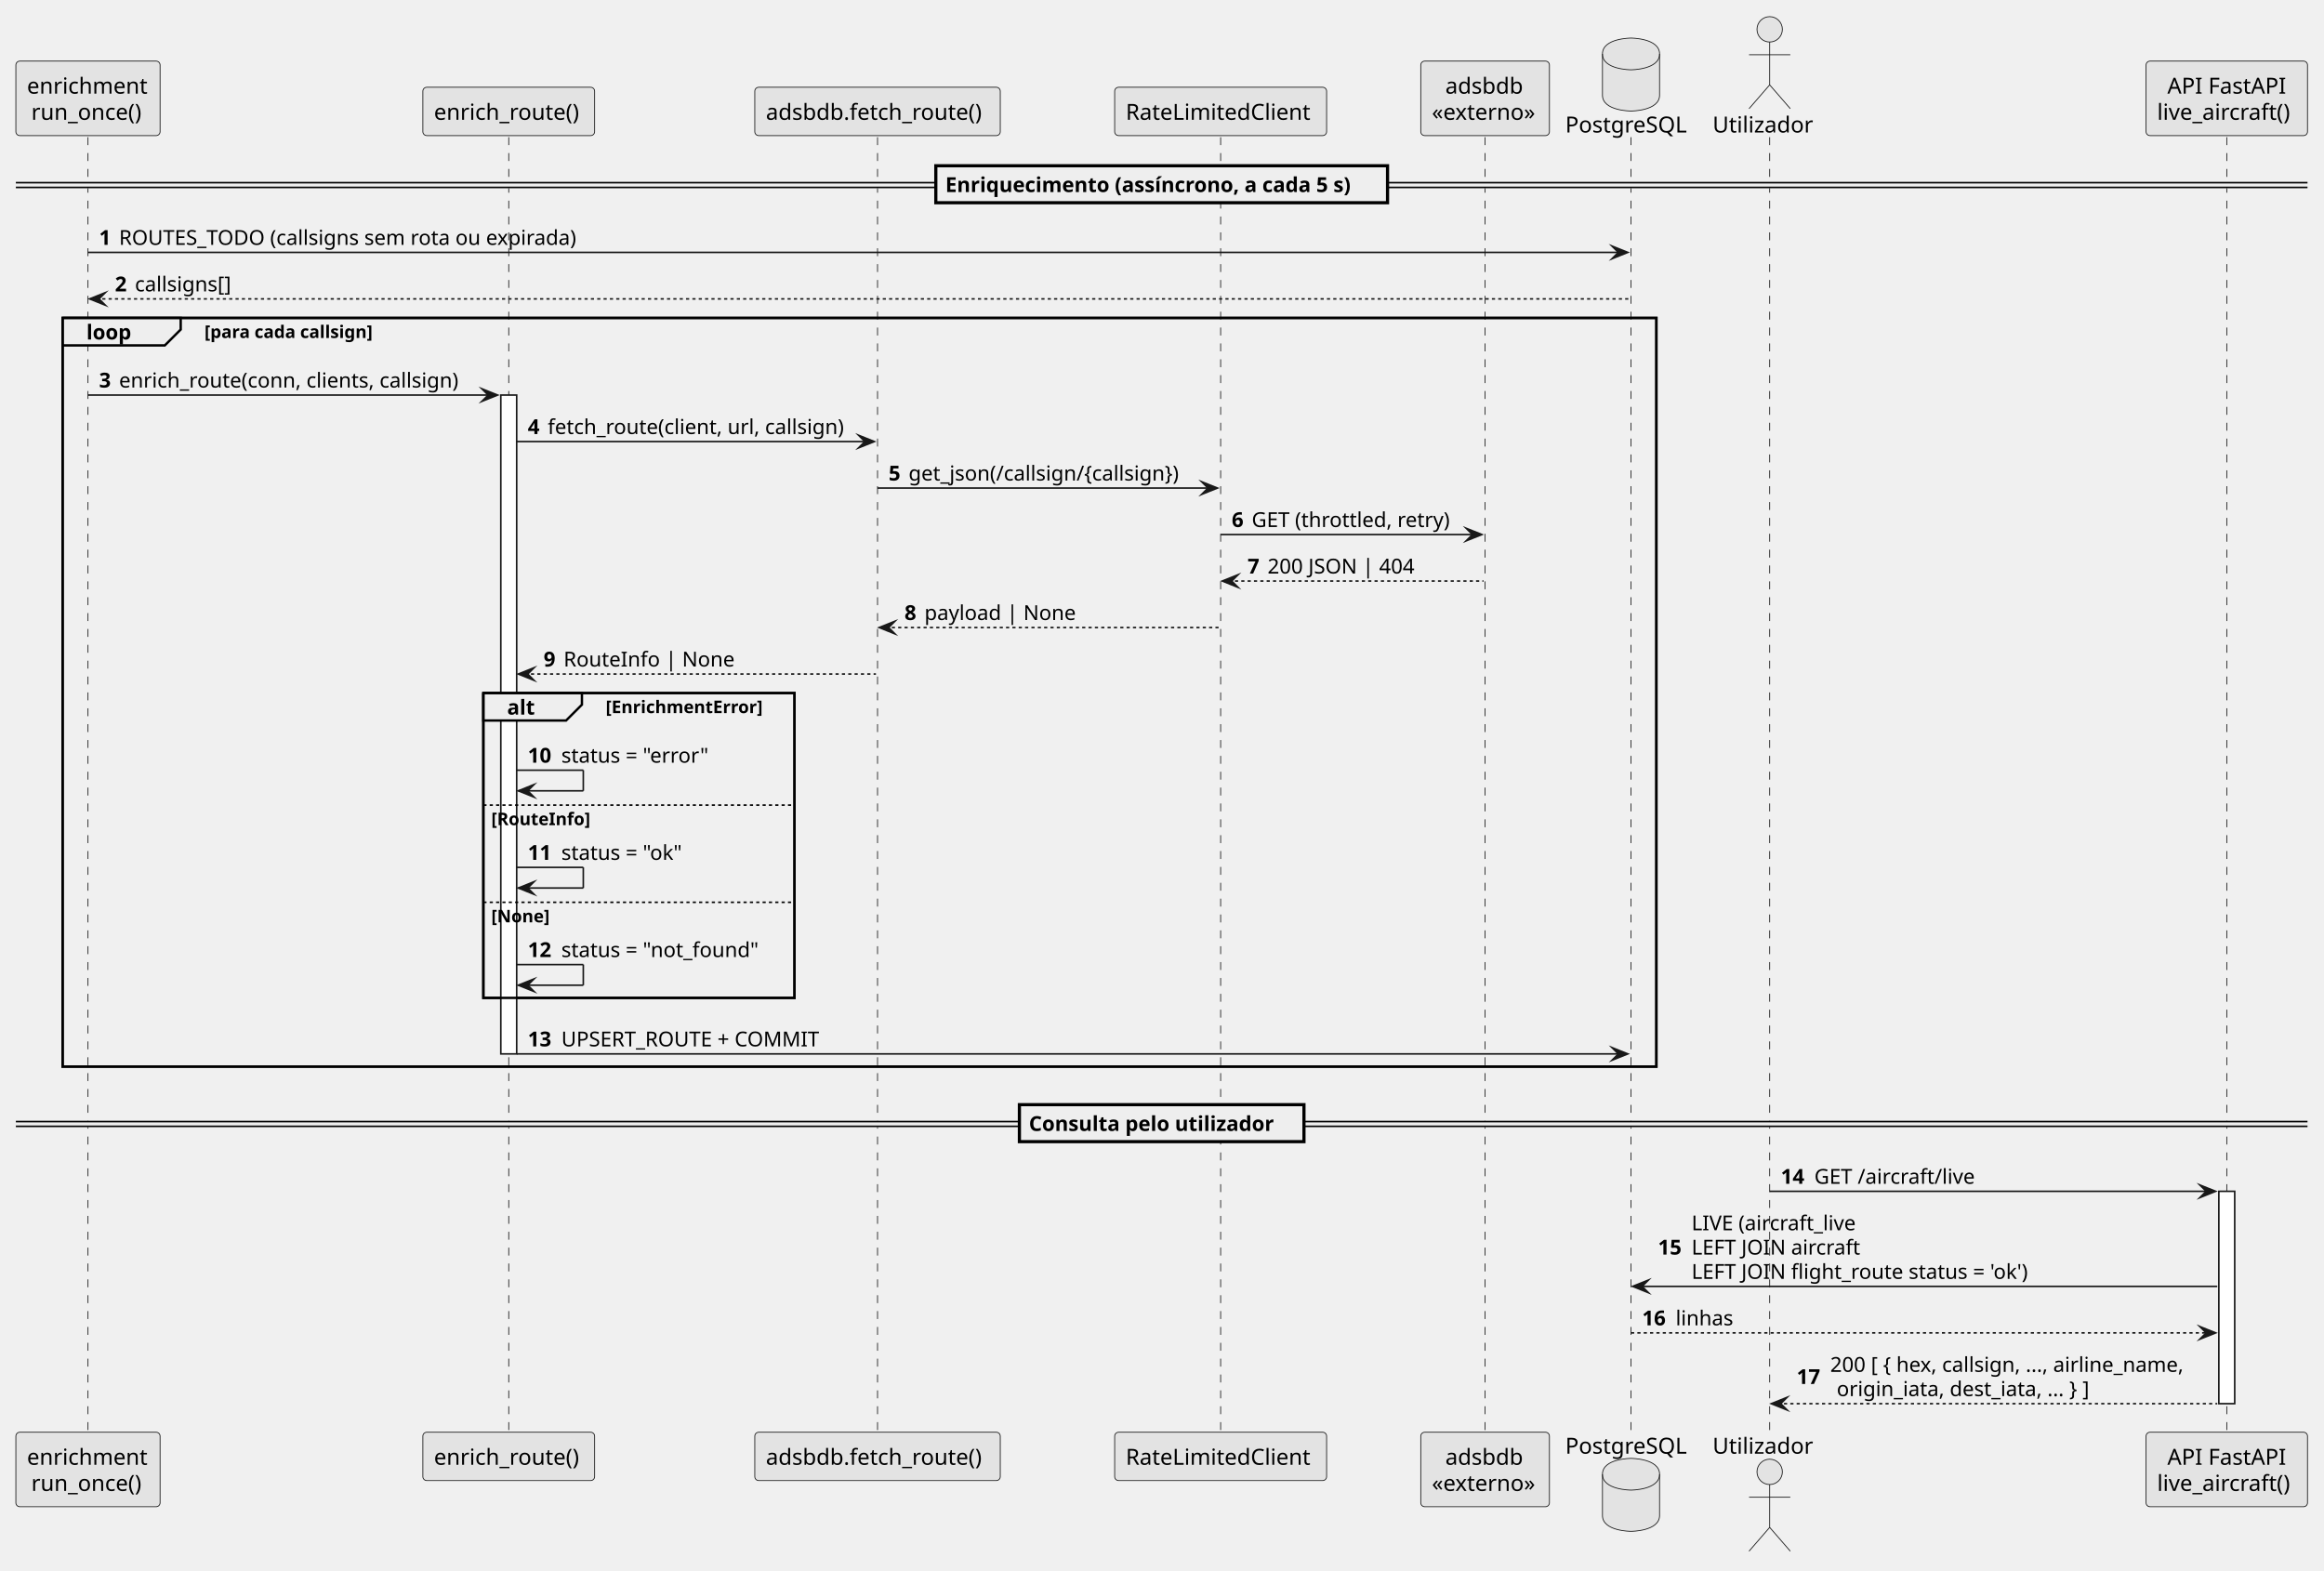
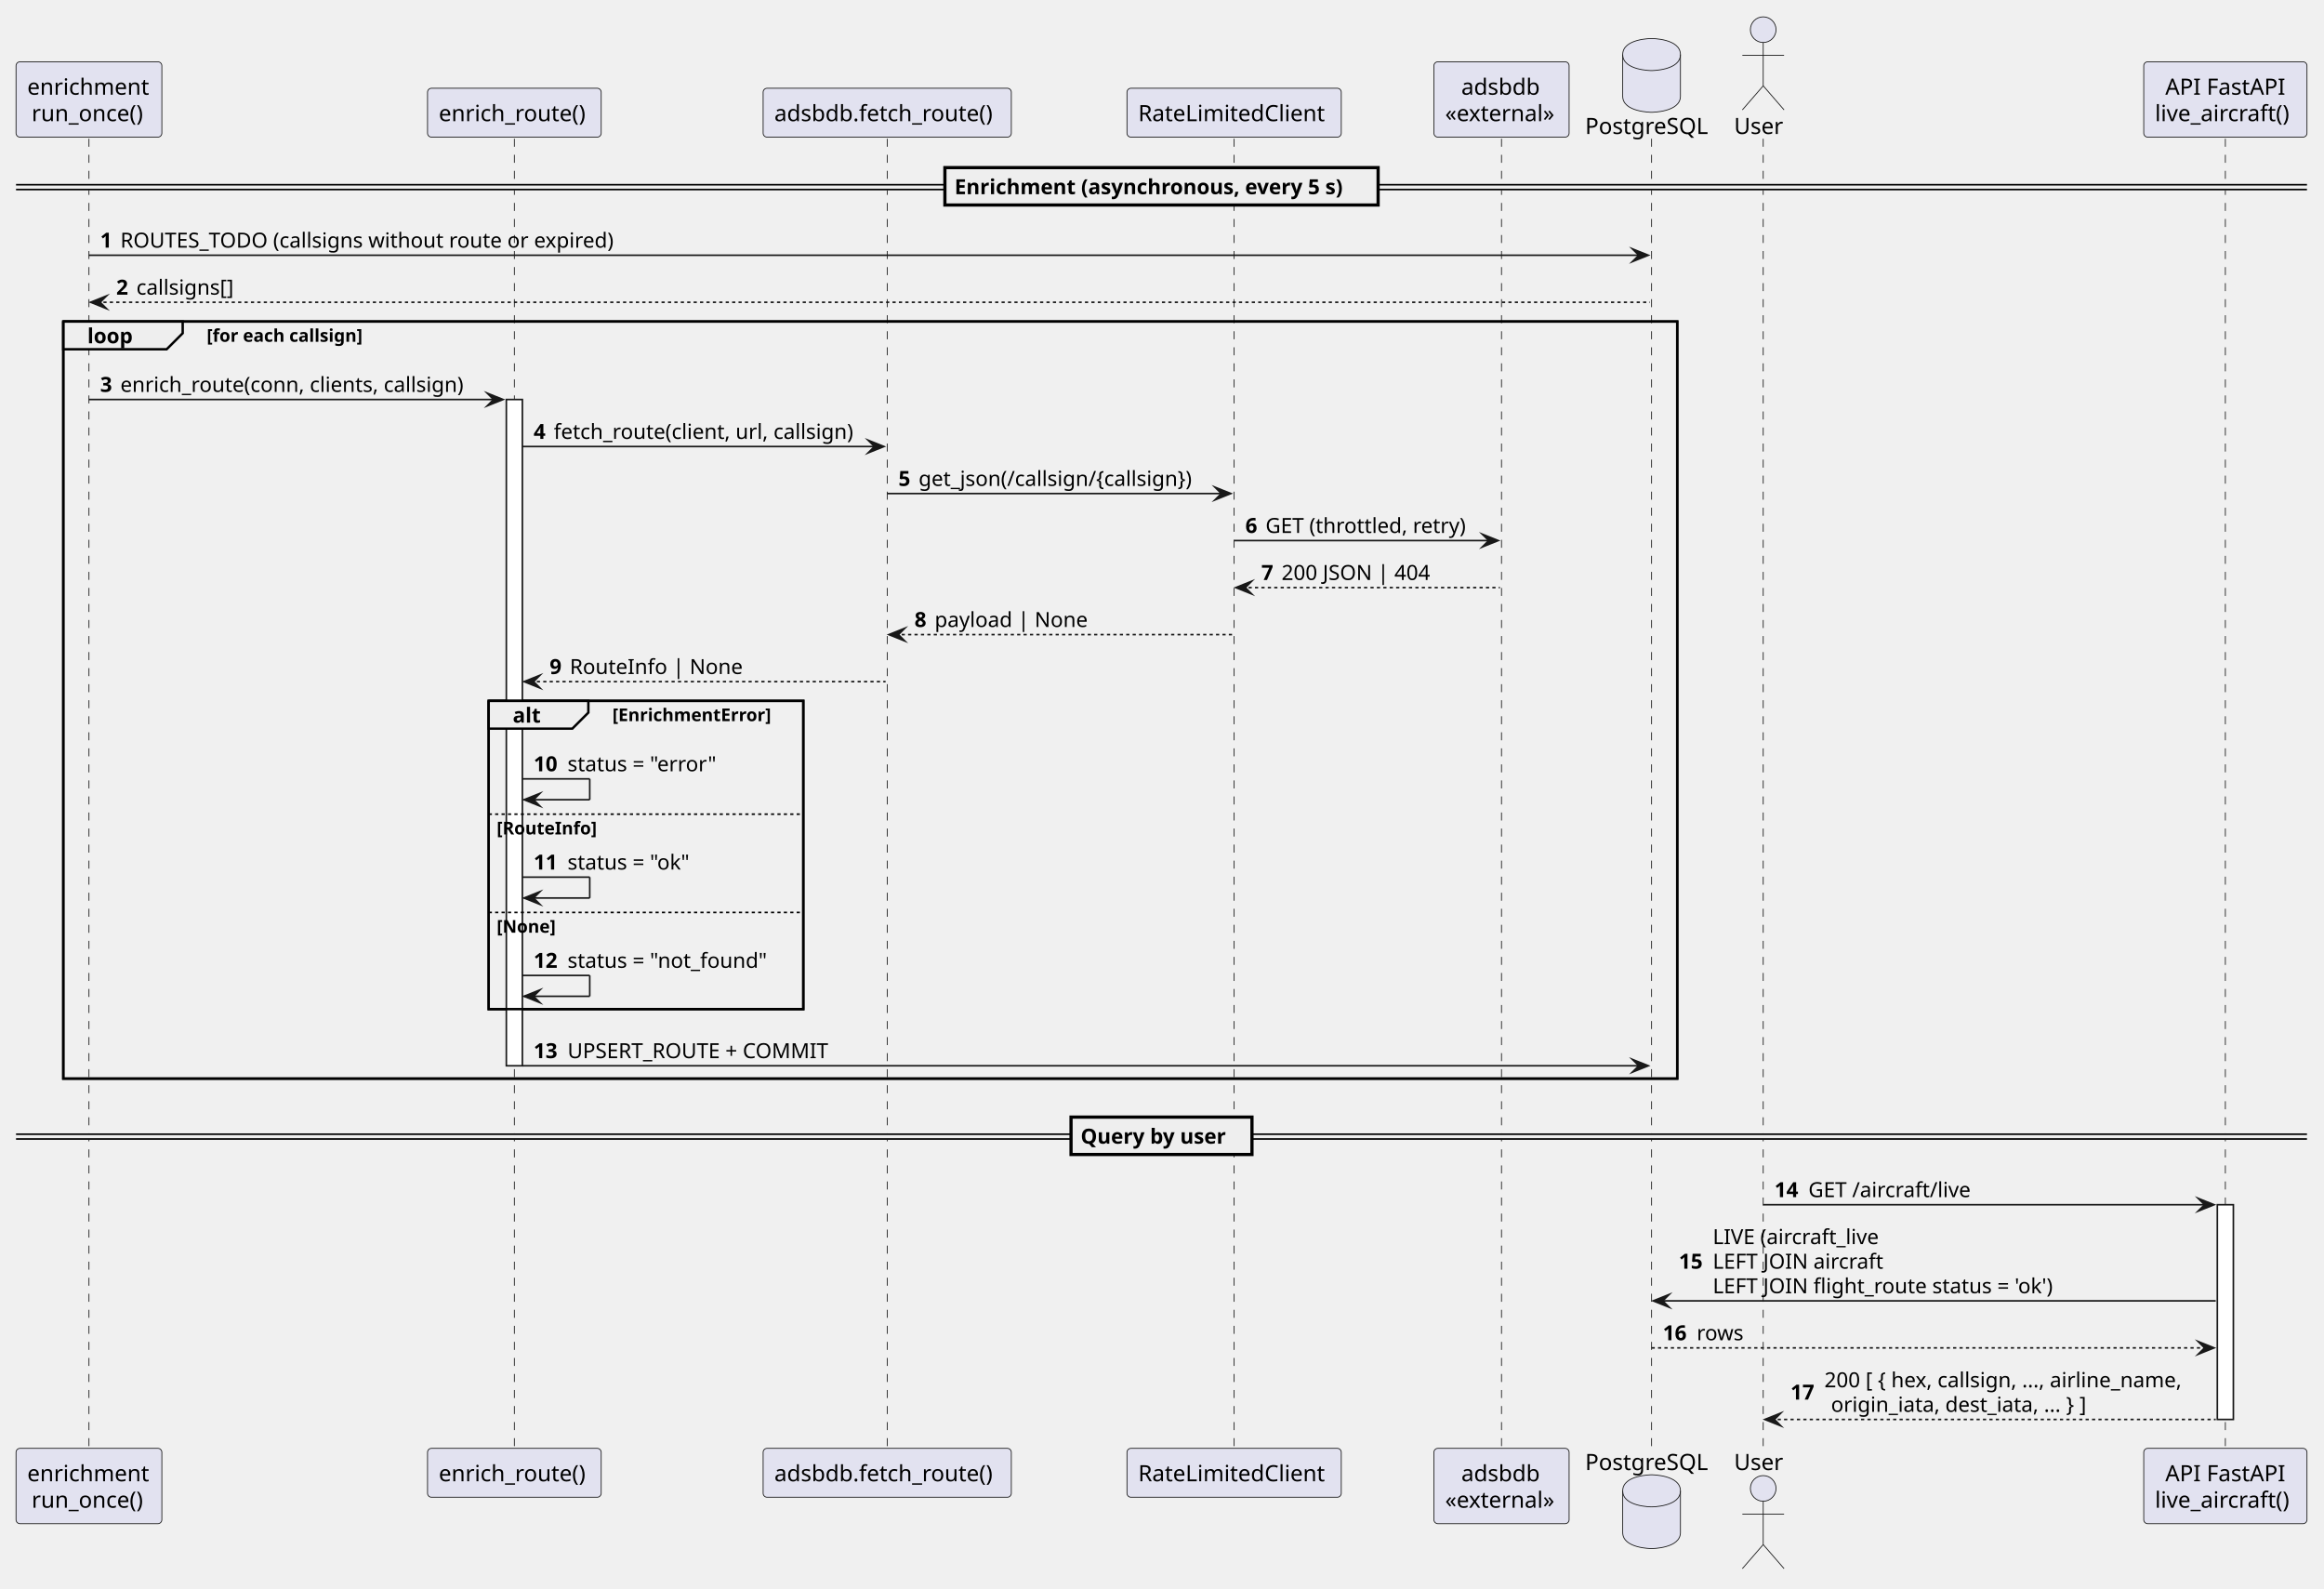
- <svg xmlns="http://www.w3.org/2000/svg" version="1.1" data-diagram-type="SEQUENCE" style="width:1465px;height:990px;background:#FFFFFF;" width="1465px" height="990px" viewBox="0 0 1465 990" zoomAndPan="magnify" preserveAspectRatio="none" contentStyleType="text/css">
+ <svg xmlns="http://www.w3.org/2000/svg" version="1.1" data-diagram-type="SEQUENCE" style="width:1449px;height:990px;background:#FFFFFF;" width="1449px" height="990px" viewBox="0 0 1449 990" zoomAndPan="magnify" preserveAspectRatio="none" contentStyleType="text/css">
  <defs />
  <g font-family="sans-serif" lengthAdjust="spacing">
-     <rect x="39.459" y="200.42" width="1004.697" height="471.947" fill="none" style="stroke:#000;stroke-width:1.5;" />
+     <rect x="39.459" y="200.42" width="1006.287" height="471.947" fill="none" style="stroke:#000;stroke-width:1.5;" />
    <rect x="304.701" y="436.904" width="196.148" height="192.152" fill="none" style="stroke:#000;stroke-width:1.5;" />
-     <g class="participant-lifeline" data-qualified-name="W" data-entity-uid="part1" id="part1-lifeline" data-source-line="3">
+     <g class="participant-lifeline" data-qualified-name="W" data-entity-uid="part1" id="part1-lifeline" data-source-line="2">
      <g>
        <rect x="51.959" y="86.488" width="8" height="816.363" fill="#000" fill-opacity="0" />
        <line x1="55.459" y1="86.488" x2="55.459" y2="902.852" style="stroke:#181818;stroke-width:0.5;stroke-dasharray:5,5;" />
      </g>
    </g>
-     <g class="participant-lifeline" data-qualified-name="ER" data-entity-uid="part2" id="part2-lifeline" data-source-line="4">
+     <g class="participant-lifeline" data-qualified-name="ER" data-entity-uid="part2" id="part2-lifeline" data-source-line="3">
      <g>
        <rect x="317.201" y="86.488" width="8" height="816.363" fill="#000" fill-opacity="0" />
        <line x1="320.701" y1="86.488" x2="320.701" y2="902.852" style="stroke:#181818;stroke-width:0.5;stroke-dasharray:5,5;" />
      </g>
    </g>
    <g>
      <rect x="315.701" y="249.041" width="10" height="415.326" fill="#FFF" style="stroke:#181818;stroke-width:1;" />
    </g>
-     <g class="participant-lifeline" data-qualified-name="A" data-entity-uid="part3" id="part3-lifeline" data-source-line="5">
+     <g class="participant-lifeline" data-qualified-name="A" data-entity-uid="part3" id="part3-lifeline" data-source-line="4">
      <g>
        <rect x="549.678" y="86.488" width="8" height="816.363" fill="#000" fill-opacity="0" />
        <line x1="553.178" y1="86.488" x2="553.178" y2="902.852" style="stroke:#181818;stroke-width:0.5;stroke-dasharray:5,5;" />
      </g>
    </g>
-     <g class="participant-lifeline" data-qualified-name="RL" data-entity-uid="part4" id="part4-lifeline" data-source-line="6">
+     <g class="participant-lifeline" data-qualified-name="RL" data-entity-uid="part4" id="part4-lifeline" data-source-line="5">
      <g>
        <rect x="765.968" y="86.488" width="8" height="816.363" fill="#000" fill-opacity="0" />
        <line x1="769.468" y1="86.488" x2="769.468" y2="902.852" style="stroke:#181818;stroke-width:0.5;stroke-dasharray:5,5;" />
      </g>
    </g>
-     <g class="participant-lifeline" data-qualified-name="Ext" data-entity-uid="part5" id="part5-lifeline" data-source-line="7">
+     <g class="participant-lifeline" data-qualified-name="Ext" data-entity-uid="part5" id="part5-lifeline" data-source-line="6">
      <g>
        <rect x="932.677" y="86.488" width="8" height="816.363" fill="#000" fill-opacity="0" />
        <line x1="936.177" y1="86.488" x2="936.177" y2="902.852" style="stroke:#181818;stroke-width:0.5;stroke-dasharray:5,5;" />
      </g>
    </g>
-     <g class="participant-lifeline" data-qualified-name="DB" data-entity-uid="part6" id="part6-lifeline" data-source-line="8">
-       <g>
-         <rect x="1024.656" y="86.488" width="8" height="816.363" fill="#000" fill-opacity="0" />
-         <line x1="1028.156" y1="86.488" x2="1028.156" y2="902.852" style="stroke:#181818;stroke-width:0.5;stroke-dasharray:5,5;" />
-       </g>
-     </g>
-     <g class="participant-lifeline" data-qualified-name="U" data-entity-uid="part7" id="part7-lifeline" data-source-line="9">
-       <g>
-         <rect x="1112.068" y="86.488" width="8" height="816.363" fill="#000" fill-opacity="0" />
-         <line x1="1115.568" y1="86.488" x2="1115.568" y2="902.852" style="stroke:#181818;stroke-width:0.5;stroke-dasharray:5,5;" />
-       </g>
-     </g>
-     <g class="participant-lifeline" data-qualified-name="API" data-entity-uid="part8" id="part8-lifeline" data-source-line="10">
-       <g>
-         <rect x="1400.212" y="86.488" width="8" height="816.363" fill="#000" fill-opacity="0" />
-         <line x1="1403.712" y1="86.488" x2="1403.712" y2="902.852" style="stroke:#181818;stroke-width:0.5;stroke-dasharray:5,5;" />
+     <g class="participant-lifeline" data-qualified-name="DB" data-entity-uid="part6" id="part6-lifeline" data-source-line="7">
+       <g>
+         <rect x="1026.246" y="86.488" width="8" height="816.363" fill="#000" fill-opacity="0" />
+         <line x1="1029.746" y1="86.488" x2="1029.746" y2="902.852" style="stroke:#181818;stroke-width:0.5;stroke-dasharray:5,5;" />
+       </g>
+     </g>
+     <g class="participant-lifeline" data-qualified-name="U" data-entity-uid="part7" id="part7-lifeline" data-source-line="8">
+       <g>
+         <rect x="1095.853" y="86.488" width="8" height="816.363" fill="#000" fill-opacity="0" />
+         <line x1="1099.353" y1="86.488" x2="1099.353" y2="902.852" style="stroke:#181818;stroke-width:0.5;stroke-dasharray:5,5;" />
+       </g>
+     </g>
+     <g class="participant-lifeline" data-qualified-name="API" data-entity-uid="part8" id="part8-lifeline" data-source-line="9">
+       <g>
+         <rect x="1383.997" y="86.488" width="8" height="816.363" fill="#000" fill-opacity="0" />
+         <line x1="1387.497" y1="86.488" x2="1387.497" y2="902.852" style="stroke:#181818;stroke-width:0.5;stroke-dasharray:5,5;" />
      </g>
    </g>
    <g>
-       <rect x="1398.712" y="750.988" width="10" height="133.863" fill="#FFF" style="stroke:#181818;stroke-width:1;" />
-     </g>
-     <g class="participant participant-head" data-qualified-name="W" data-entity-uid="part1" id="part1-head" data-source-line="3">
-       <rect x="10" y="38.512" width="90.918" height="46.977" fill="#E3E3E3" style="stroke:#181818;stroke-width:0.5;" rx="2.5" ry="2.5" />
+       <rect x="1382.497" y="750.988" width="10" height="133.863" fill="#FFF" style="stroke:#181818;stroke-width:1;" />
+     </g>
+     <g class="participant participant-head" data-qualified-name="W" data-entity-uid="part1" id="part1-head" data-source-line="2">
+       <rect x="10" y="38.512" width="90.918" height="46.977" fill="#E2E2F0" style="stroke:#181818;stroke-width:0.5;" rx="2.5" ry="2.5" />
      <text x="17" y="59.047" fill="#000" font-size="14" textLength="76.918">enrichment</text>
      <text x="19.724" y="75.535" fill="#000" font-size="14" textLength="71.47">run_once()</text>
    </g>
-     <g class="participant participant-head" data-qualified-name="ER" data-entity-uid="part2" id="part2-head" data-source-line="4">
-       <rect x="266.56" y="55" width="108.281" height="30.488" fill="#E3E3E3" style="stroke:#181818;stroke-width:0.5;" rx="2.5" ry="2.5" />
+     <g class="participant participant-head" data-qualified-name="ER" data-entity-uid="part2" id="part2-head" data-source-line="3">
+       <rect x="266.56" y="55" width="108.281" height="30.488" fill="#E2E2F0" style="stroke:#181818;stroke-width:0.5;" rx="2.5" ry="2.5" />
      <text x="273.56" y="75.535" fill="#000" font-size="14" textLength="94.281">enrich_route()</text>
    </g>
-     <g class="participant participant-head" data-qualified-name="A" data-entity-uid="part3" id="part3-head" data-source-line="5">
-       <rect x="475.805" y="55" width="154.745" height="30.488" fill="#E3E3E3" style="stroke:#181818;stroke-width:0.5;" rx="2.5" ry="2.5" />
+     <g class="participant participant-head" data-qualified-name="A" data-entity-uid="part3" id="part3-head" data-source-line="4">
+       <rect x="475.805" y="55" width="154.745" height="30.488" fill="#E2E2F0" style="stroke:#181818;stroke-width:0.5;" rx="2.5" ry="2.5" />
      <text x="482.805" y="75.535" fill="#000" font-size="14" textLength="140.745">adsbdb.fetch_route()</text>
    </g>
-     <g class="participant participant-head" data-qualified-name="RL" data-entity-uid="part4" id="part4-head" data-source-line="6">
-       <rect x="702.667" y="55" width="133.602" height="30.488" fill="#E3E3E3" style="stroke:#181818;stroke-width:0.5;" rx="2.5" ry="2.5" />
+     <g class="participant participant-head" data-qualified-name="RL" data-entity-uid="part4" id="part4-head" data-source-line="5">
+       <rect x="702.667" y="55" width="133.602" height="30.488" fill="#E2E2F0" style="stroke:#181818;stroke-width:0.5;" rx="2.5" ry="2.5" />
      <text x="709.667" y="75.535" fill="#000" font-size="14" textLength="119.602">RateLimitedClient</text>
    </g>
-     <g class="participant participant-head" data-qualified-name="Ext" data-entity-uid="part5" id="part5-head" data-source-line="7">
-       <rect x="895.623" y="38.512" width="81.108" height="46.977" fill="#E3E3E3" style="stroke:#181818;stroke-width:0.5;" rx="2.5" ry="2.5" />
+     <g class="participant participant-head" data-qualified-name="Ext" data-entity-uid="part5" id="part5-head" data-source-line="6">
+       <rect x="894.034" y="38.512" width="84.287" height="46.977" fill="#E2E2F0" style="stroke:#181818;stroke-width:0.5;" rx="2.5" ry="2.5" />
      <text x="911.12" y="59.047" fill="#000" font-size="14" textLength="50.114">adsbdb</text>
-       <text x="902.623" y="75.535" fill="#000" font-size="14" textLength="67.108">«externo»</text>
-     </g>
-     <g class="participant participant-head" data-qualified-name="DB" data-entity-uid="part6" id="part6-head" data-source-line="8">
-       <text x="986.731" y="83.535" fill="#000" font-size="14" textLength="76.85">PostgreSQL</text>
-       <path d="M1010.156,34 C1010.156,24 1028.156,24 1028.156,24 C1028.156,24 1046.156,24 1046.156,34 L1046.156,60 C1046.156,70 1028.156,70 1028.156,70 C1028.156,70 1010.156,70 1010.156,60 L1010.156,34" style="stroke:#181818;stroke-width:0.5;" fill="#E3E3E3" />
-       <path d="M1010.156,34 C1010.156,44 1028.156,44 1028.156,44 C1028.156,44 1046.156,44 1046.156,34" style="stroke:#181818;stroke-width:0.5;" fill="none" />
-     </g>
-     <g class="participant participant-head" data-qualified-name="U" data-entity-uid="part7" id="part7-head" data-source-line="9">
-       <text x="1079.581" y="83.535" fill="#000" font-size="14" textLength="65.974">Utilizador</text>
-       <ellipse cx="1115.568" cy="18.5" rx="8" ry="8" fill="#E3E3E3" style="stroke:#181818;stroke-width:0.5;" />
-       <path d="M1115.568,26.5 L1115.568,53.5 M1102.568,34.5 L1128.568,34.5 M1115.568,53.5 L1102.568,68.5 M1115.568,53.5 L1128.568,68.5" style="stroke:#181818;stroke-width:0.5;" fill="none" />
-     </g>
-     <g class="participant participant-head" data-qualified-name="API" data-entity-uid="part8" id="part8-head" data-source-line="10">
-       <rect x="1352.829" y="38.512" width="101.767" height="46.977" fill="#E3E3E3" style="stroke:#181818;stroke-width:0.5;" rx="2.5" ry="2.5" />
-       <text x="1366.261" y="59.047" fill="#000" font-size="14" textLength="74.901">API FastAPI</text>
-       <text x="1359.829" y="75.535" fill="#000" font-size="14" textLength="87.767">live_aircraft()</text>
-     </g>
-     <g class="participant participant-tail" data-qualified-name="W" data-entity-uid="part1" id="part1-tail" data-source-line="3">
-       <rect x="10" y="902.852" width="90.918" height="46.977" fill="#E3E3E3" style="stroke:#181818;stroke-width:0.5;" rx="2.5" ry="2.5" />
+       <text x="901.034" y="75.535" fill="#000" font-size="14" textLength="70.287">«external»</text>
+     </g>
+     <g class="participant participant-head" data-qualified-name="DB" data-entity-uid="part6" id="part6-head" data-source-line="7">
+       <text x="988.321" y="83.535" fill="#000" font-size="14" textLength="76.85">PostgreSQL</text>
+       <path d="M1011.746,34 C1011.746,24 1029.746,24 1029.746,24 C1029.746,24 1047.746,24 1047.746,34 L1047.746,60 C1047.746,70 1029.746,70 1029.746,70 C1029.746,70 1011.746,70 1011.746,60 L1011.746,34" style="stroke:#181818;stroke-width:0.5;" fill="#E2E2F0" />
+       <path d="M1011.746,34 C1011.746,44 1029.746,44 1029.746,44 C1029.746,44 1047.746,44 1047.746,34" style="stroke:#181818;stroke-width:0.5;" fill="none" />
+     </g>
+     <g class="participant participant-head" data-qualified-name="U" data-entity-uid="part7" id="part7-head" data-source-line="8">
+       <text x="1081.17" y="83.535" fill="#000" font-size="14" textLength="30.365">User</text>
+       <ellipse cx="1099.353" cy="18.5" rx="8" ry="8" fill="#E2E2F0" style="stroke:#181818;stroke-width:0.5;" />
+       <path d="M1099.353,26.5 L1099.353,53.5 M1086.353,34.5 L1112.353,34.5 M1099.353,53.5 L1086.353,68.5 M1099.353,53.5 L1112.353,68.5" style="stroke:#181818;stroke-width:0.5;" fill="none" />
+     </g>
+     <g class="participant participant-head" data-qualified-name="API" data-entity-uid="part8" id="part8-head" data-source-line="9">
+       <rect x="1336.614" y="38.512" width="101.767" height="46.977" fill="#E2E2F0" style="stroke:#181818;stroke-width:0.5;" rx="2.5" ry="2.5" />
+       <text x="1350.046" y="59.047" fill="#000" font-size="14" textLength="74.901">API FastAPI</text>
+       <text x="1343.614" y="75.535" fill="#000" font-size="14" textLength="87.767">live_aircraft()</text>
+     </g>
+     <g class="participant participant-tail" data-qualified-name="W" data-entity-uid="part1" id="part1-tail" data-source-line="2">
+       <rect x="10" y="902.852" width="90.918" height="46.977" fill="#E2E2F0" style="stroke:#181818;stroke-width:0.5;" rx="2.5" ry="2.5" />
      <text x="17" y="923.387" fill="#000" font-size="14" textLength="76.918">enrichment</text>
      <text x="19.724" y="939.875" fill="#000" font-size="14" textLength="71.47">run_once()</text>
    </g>
-     <g class="participant participant-tail" data-qualified-name="ER" data-entity-uid="part2" id="part2-tail" data-source-line="4">
-       <rect x="266.56" y="902.852" width="108.281" height="30.488" fill="#E3E3E3" style="stroke:#181818;stroke-width:0.5;" rx="2.5" ry="2.5" />
+     <g class="participant participant-tail" data-qualified-name="ER" data-entity-uid="part2" id="part2-tail" data-source-line="3">
+       <rect x="266.56" y="902.852" width="108.281" height="30.488" fill="#E2E2F0" style="stroke:#181818;stroke-width:0.5;" rx="2.5" ry="2.5" />
      <text x="273.56" y="923.387" fill="#000" font-size="14" textLength="94.281">enrich_route()</text>
    </g>
-     <g class="participant participant-tail" data-qualified-name="A" data-entity-uid="part3" id="part3-tail" data-source-line="5">
-       <rect x="475.805" y="902.852" width="154.745" height="30.488" fill="#E3E3E3" style="stroke:#181818;stroke-width:0.5;" rx="2.5" ry="2.5" />
+     <g class="participant participant-tail" data-qualified-name="A" data-entity-uid="part3" id="part3-tail" data-source-line="4">
+       <rect x="475.805" y="902.852" width="154.745" height="30.488" fill="#E2E2F0" style="stroke:#181818;stroke-width:0.5;" rx="2.5" ry="2.5" />
      <text x="482.805" y="923.387" fill="#000" font-size="14" textLength="140.745">adsbdb.fetch_route()</text>
    </g>
-     <g class="participant participant-tail" data-qualified-name="RL" data-entity-uid="part4" id="part4-tail" data-source-line="6">
-       <rect x="702.667" y="902.852" width="133.602" height="30.488" fill="#E3E3E3" style="stroke:#181818;stroke-width:0.5;" rx="2.5" ry="2.5" />
+     <g class="participant participant-tail" data-qualified-name="RL" data-entity-uid="part4" id="part4-tail" data-source-line="5">
+       <rect x="702.667" y="902.852" width="133.602" height="30.488" fill="#E2E2F0" style="stroke:#181818;stroke-width:0.5;" rx="2.5" ry="2.5" />
      <text x="709.667" y="923.387" fill="#000" font-size="14" textLength="119.602">RateLimitedClient</text>
    </g>
-     <g class="participant participant-tail" data-qualified-name="Ext" data-entity-uid="part5" id="part5-tail" data-source-line="7">
-       <rect x="895.623" y="902.852" width="81.108" height="46.977" fill="#E3E3E3" style="stroke:#181818;stroke-width:0.5;" rx="2.5" ry="2.5" />
+     <g class="participant participant-tail" data-qualified-name="Ext" data-entity-uid="part5" id="part5-tail" data-source-line="6">
+       <rect x="894.034" y="902.852" width="84.287" height="46.977" fill="#E2E2F0" style="stroke:#181818;stroke-width:0.5;" rx="2.5" ry="2.5" />
      <text x="911.12" y="923.387" fill="#000" font-size="14" textLength="50.114">adsbdb</text>
-       <text x="902.623" y="939.875" fill="#000" font-size="14" textLength="67.108">«externo»</text>
-     </g>
-     <g class="participant participant-tail" data-qualified-name="DB" data-entity-uid="part6" id="part6-tail" data-source-line="8">
-       <text x="986.731" y="916.387" fill="#000" font-size="14" textLength="76.85">PostgreSQL</text>
-       <path d="M1010.156,929.34 C1010.156,919.34 1028.156,919.34 1028.156,919.34 C1028.156,919.34 1046.156,919.34 1046.156,929.34 L1046.156,955.34 C1046.156,965.34 1028.156,965.34 1028.156,965.34 C1028.156,965.34 1010.156,965.34 1010.156,955.34 L1010.156,929.34" style="stroke:#181818;stroke-width:0.5;" fill="#E3E3E3" />
-       <path d="M1010.156,929.34 C1010.156,939.34 1028.156,939.34 1028.156,939.34 C1028.156,939.34 1046.156,939.34 1046.156,929.34" style="stroke:#181818;stroke-width:0.5;" fill="none" />
-     </g>
-     <g class="participant participant-tail" data-qualified-name="U" data-entity-uid="part7" id="part7-tail" data-source-line="9">
-       <text x="1079.581" y="916.387" fill="#000" font-size="14" textLength="65.974">Utilizador</text>
-       <ellipse cx="1115.568" cy="927.84" rx="8" ry="8" fill="#E3E3E3" style="stroke:#181818;stroke-width:0.5;" />
-       <path d="M1115.568,935.84 L1115.568,962.84 M1102.568,943.84 L1128.568,943.84 M1115.568,962.84 L1102.568,977.84 M1115.568,962.84 L1128.568,977.84" style="stroke:#181818;stroke-width:0.5;" fill="none" />
-     </g>
-     <g class="participant participant-tail" data-qualified-name="API" data-entity-uid="part8" id="part8-tail" data-source-line="10">
-       <rect x="1352.829" y="902.852" width="101.767" height="46.977" fill="#E3E3E3" style="stroke:#181818;stroke-width:0.5;" rx="2.5" ry="2.5" />
-       <text x="1366.261" y="923.387" fill="#000" font-size="14" textLength="74.901">API FastAPI</text>
-       <text x="1359.829" y="939.875" fill="#000" font-size="14" textLength="87.767">live_aircraft()</text>
-     </g>
-     <rect x="10" y="115.144" width="1444.595" height="3" fill="#EEE" style="stroke:#EEE;stroke-width:1;" />
-     <line x1="10" y1="115.144" x2="1454.595" y2="115.144" style="stroke:#000;stroke-width:1;" />
-     <line x1="10" y1="118.144" x2="1454.595" y2="118.144" style="stroke:#000;stroke-width:1;" />
-     <rect x="589.921" y="104.488" width="284.753" height="23.311" fill="#EEE" style="stroke:#000;stroke-width:2;" />
-     <text x="595.921" y="121.057" fill="#000" font-size="13" textLength="266.468" font-weight="700">Enriquecimento (assíncrono, a cada 5 s)</text>
-     <g class="message" data-entity-1="part1" data-entity-2="part6" id="msg1" data-source-line="13">
-       <polygon points="1016.156,155.109,1026.156,159.109,1016.156,163.109,1020.156,159.109" fill="#181818" style="stroke:#181818;stroke-width:1;stroke-linejoin:miter;stroke-miterlimit:10;" />
-       <line x1="55.459" y1="159.109" x2="1022.156" y2="159.109" style="stroke:#181818;stroke-width:1;" />
+       <text x="901.034" y="939.875" fill="#000" font-size="14" textLength="70.287">«external»</text>
+     </g>
+     <g class="participant participant-tail" data-qualified-name="DB" data-entity-uid="part6" id="part6-tail" data-source-line="7">
+       <text x="988.321" y="916.387" fill="#000" font-size="14" textLength="76.85">PostgreSQL</text>
+       <path d="M1011.746,929.34 C1011.746,919.34 1029.746,919.34 1029.746,919.34 C1029.746,919.34 1047.746,919.34 1047.746,929.34 L1047.746,955.34 C1047.746,965.34 1029.746,965.34 1029.746,965.34 C1029.746,965.34 1011.746,965.34 1011.746,955.34 L1011.746,929.34" style="stroke:#181818;stroke-width:0.5;" fill="#E2E2F0" />
+       <path d="M1011.746,929.34 C1011.746,939.34 1029.746,939.34 1029.746,939.34 C1029.746,939.34 1047.746,939.34 1047.746,929.34" style="stroke:#181818;stroke-width:0.5;" fill="none" />
+     </g>
+     <g class="participant participant-tail" data-qualified-name="U" data-entity-uid="part7" id="part7-tail" data-source-line="8">
+       <text x="1081.17" y="916.387" fill="#000" font-size="14" textLength="30.365">User</text>
+       <ellipse cx="1099.353" cy="927.84" rx="8" ry="8" fill="#E2E2F0" style="stroke:#181818;stroke-width:0.5;" />
+       <path d="M1099.353,935.84 L1099.353,962.84 M1086.353,943.84 L1112.353,943.84 M1099.353,962.84 L1086.353,977.84 M1099.353,962.84 L1112.353,977.84" style="stroke:#181818;stroke-width:0.5;" fill="none" />
+     </g>
+     <g class="participant participant-tail" data-qualified-name="API" data-entity-uid="part8" id="part8-tail" data-source-line="9">
+       <rect x="1336.614" y="902.852" width="101.767" height="46.977" fill="#E2E2F0" style="stroke:#181818;stroke-width:0.5;" rx="2.5" ry="2.5" />
+       <text x="1350.046" y="923.387" fill="#000" font-size="14" textLength="74.901">API FastAPI</text>
+       <text x="1343.614" y="939.875" fill="#000" font-size="14" textLength="87.767">live_aircraft()</text>
+     </g>
+     <rect x="10" y="115.144" width="1428.38" height="3" fill="#EEE" style="stroke:#EEE;stroke-width:1;" />
+     <line x1="10" y1="115.144" x2="1438.38" y2="115.144" style="stroke:#000;stroke-width:1;" />
+     <line x1="10" y1="118.144" x2="1438.38" y2="118.144" style="stroke:#000;stroke-width:1;" />
+     <rect x="589.136" y="104.488" width="270.109" height="23.311" fill="#EEE" style="stroke:#000;stroke-width:2;" />
+     <text x="595.136" y="121.057" fill="#000" font-size="13" textLength="251.824" font-weight="700">Enrichment (asynchronous, every 5 s)</text>
+     <g class="message" data-entity-1="part1" data-entity-2="part6" id="msg1" data-source-line="12">
+       <polygon points="1017.746,155.109,1027.746,159.109,1017.746,163.109,1021.746,159.109" fill="#181818" style="stroke:#181818;stroke-width:1;stroke-linejoin:miter;stroke-miterlimit:10;" />
+       <line x1="55.459" y1="159.109" x2="1023.746" y2="159.109" style="stroke:#181818;stroke-width:1;" />
      <text x="62.459" y="154.367" fill="#000" font-size="13" font-weight="700">1</text>
-       <text x="75.035" y="154.367" fill="#000" font-size="13" textLength="300.231">ROUTES_TODO (callsigns sem rota ou expirada)</text>
-     </g>
-     <g class="message" data-entity-1="part6" data-entity-2="part1" id="msg2" data-source-line="14">
+       <text x="75.035" y="154.367" fill="#000" font-size="13" textLength="320.112">ROUTES_TODO (callsigns without route or expired)</text>
+     </g>
+     <g class="message" data-entity-1="part6" data-entity-2="part1" id="msg2" data-source-line="13">
      <polygon points="66.459,184.42,56.459,188.42,66.459,192.42,62.459,188.42" fill="#181818" style="stroke:#181818;stroke-width:1;stroke-linejoin:miter;stroke-miterlimit:10;" />
-       <line x1="60.459" y1="188.42" x2="1027.156" y2="188.42" style="stroke:#181818;stroke-width:1;stroke-dasharray:2,2;" />
+       <line x1="60.459" y1="188.42" x2="1028.746" y2="188.42" style="stroke:#181818;stroke-width:1;stroke-dasharray:2,2;" />
      <text x="72.459" y="183.678" fill="#000" font-size="13" font-weight="700">2</text>
      <text x="85.035" y="183.678" fill="#000" font-size="13" textLength="62.994">callsigns[]</text>
    </g>
    <path d="M39.459,200.42 L113.906,200.42 L113.906,207.73 L103.906,217.73 L39.459,217.73 L39.459,200.42" style="stroke:#000;stroke-width:1.5;" fill="#EEE" />
-     <rect x="39.459" y="200.42" width="1004.697" height="471.947" fill="none" style="stroke:#000;stroke-width:1.5;" />
+     <rect x="39.459" y="200.42" width="1006.287" height="471.947" fill="none" style="stroke:#000;stroke-width:1.5;" />
    <text x="54.459" y="213.988" fill="#000" font-size="13" textLength="29.447" font-weight="700">loop</text>
-     <text x="128.906" y="213.055" fill="#000" font-size="11" textLength="110.457" font-weight="700">[para cada callsign]</text>
-     <g class="message" data-entity-1="part1" data-entity-2="part2" id="msg3" data-source-line="16">
+     <text x="128.906" y="213.055" fill="#000" font-size="11" textLength="101.734" font-weight="700">[for each callsign]</text>
+     <g class="message" data-entity-1="part1" data-entity-2="part2" id="msg3" data-source-line="15">
      <polygon points="303.701,245.041,313.701,249.041,303.701,253.041,307.701,249.041" fill="#181818" style="stroke:#181818;stroke-width:1;stroke-linejoin:miter;stroke-miterlimit:10;" />
      <line x1="55.459" y1="249.041" x2="309.701" y2="249.041" style="stroke:#181818;stroke-width:1;" />
      <text x="62.459" y="244.299" fill="#000" font-size="13" font-weight="700">3</text>
      <text x="75.035" y="244.299" fill="#000" font-size="13" textLength="223.666">enrich_route(conn, clients, callsign)</text>
    </g>
-     <g class="message" data-entity-1="part2" data-entity-2="part3" id="msg4" data-source-line="18">
+     <g class="message" data-entity-1="part2" data-entity-2="part3" id="msg4" data-source-line="17">
      <polygon points="541.178,274.352,551.178,278.352,541.178,282.352,545.178,278.352" fill="#181818" style="stroke:#181818;stroke-width:1;stroke-linejoin:miter;stroke-miterlimit:10;" />
      <line x1="325.701" y1="278.352" x2="547.178" y2="278.352" style="stroke:#181818;stroke-width:1;" />
      <text x="332.701" y="273.609" fill="#000" font-size="13" font-weight="700">4</text>
      <text x="345.276" y="273.609" fill="#000" font-size="13" textLength="195.901">fetch_route(client, url, callsign)</text>
    </g>
-     <g class="message" data-entity-1="part3" data-entity-2="part4" id="msg5" data-source-line="19">
+     <g class="message" data-entity-1="part3" data-entity-2="part4" id="msg5" data-source-line="18">
      <polygon points="757.468,303.662,767.468,307.662,757.468,311.662,761.468,307.662" fill="#181818" style="stroke:#181818;stroke-width:1;stroke-linejoin:miter;stroke-miterlimit:10;" />
      <line x1="553.178" y1="307.662" x2="763.468" y2="307.662" style="stroke:#181818;stroke-width:1;" />
      <text x="560.178" y="302.92" fill="#000" font-size="13" font-weight="700">5</text>
      <text x="572.753" y="302.92" fill="#000" font-size="13" textLength="179.715">get_json(/callsign/{callsign})</text>
    </g>
-     <g class="message" data-entity-1="part4" data-entity-2="part5" id="msg6" data-source-line="20">
+     <g class="message" data-entity-1="part4" data-entity-2="part5" id="msg6" data-source-line="19">
      <polygon points="924.177,332.973,934.177,336.973,924.177,340.973,928.177,336.973" fill="#181818" style="stroke:#181818;stroke-width:1;stroke-linejoin:miter;stroke-miterlimit:10;" />
      <line x1="769.468" y1="336.973" x2="930.177" y2="336.973" style="stroke:#181818;stroke-width:1;" />
      <text x="776.468" y="332.23" fill="#000" font-size="13" font-weight="700">6</text>
      <text x="789.044" y="332.23" fill="#000" font-size="13" textLength="130.133">GET (throttled, retry)</text>
    </g>
-     <g class="message" data-entity-1="part5" data-entity-2="part4" id="msg7" data-source-line="21">
+     <g class="message" data-entity-1="part5" data-entity-2="part4" id="msg7" data-source-line="20">
      <polygon points="780.468,362.283,770.468,366.283,780.468,370.283,776.468,366.283" fill="#181818" style="stroke:#181818;stroke-width:1;stroke-linejoin:miter;stroke-miterlimit:10;" />
      <line x1="774.468" y1="366.283" x2="935.177" y2="366.283" style="stroke:#181818;stroke-width:1;stroke-dasharray:2,2;" />
      <text x="786.468" y="361.541" fill="#000" font-size="13" font-weight="700">7</text>
      <text x="799.044" y="361.541" fill="#000" font-size="13" textLength="97.265">200 JSON | 404</text>
    </g>
-     <g class="message" data-entity-1="part4" data-entity-2="part3" id="msg8" data-source-line="22">
+     <g class="message" data-entity-1="part4" data-entity-2="part3" id="msg8" data-source-line="21">
      <polygon points="564.178,391.594,554.178,395.594,564.178,399.594,560.178,395.594" fill="#181818" style="stroke:#181818;stroke-width:1;stroke-linejoin:miter;stroke-miterlimit:10;" />
      <line x1="558.178" y1="395.594" x2="768.468" y2="395.594" style="stroke:#181818;stroke-width:1;stroke-dasharray:2,2;" />
      <text x="570.178" y="390.852" fill="#000" font-size="13" font-weight="700">8</text>
      <text x="582.753" y="390.852" fill="#000" font-size="13" textLength="95.24">payload | None</text>
    </g>
-     <g class="message" data-entity-1="part3" data-entity-2="part2" id="msg9" data-source-line="23">
+     <g class="message" data-entity-1="part3" data-entity-2="part2" id="msg9" data-source-line="22">
      <polygon points="336.701,420.904,326.701,424.904,336.701,428.904,332.701,424.904" fill="#181818" style="stroke:#181818;stroke-width:1;stroke-linejoin:miter;stroke-miterlimit:10;" />
      <line x1="330.701" y1="424.904" x2="552.178" y2="424.904" style="stroke:#181818;stroke-width:1;stroke-dasharray:2,2;" />
      <text x="342.701" y="420.162" fill="#000" font-size="13" font-weight="700">9</text>
      <text x="355.276" y="420.162" fill="#000" font-size="13" textLength="106.939">RouteInfo | None</text>
    </g>
    <path d="M304.701,436.904 L366.839,436.904 L366.839,444.215 L356.839,454.215 L304.701,454.215 L304.701,436.904" style="stroke:#000;stroke-width:1.5;" fill="#EEE" />
    <rect x="304.701" y="436.904" width="196.148" height="192.152" fill="none" style="stroke:#000;stroke-width:1.5;" />
    <text x="319.701" y="450.473" fill="#000" font-size="13" textLength="17.139" font-weight="700">alt</text>
    <text x="381.839" y="449.539" fill="#000" font-size="11" textLength="101.068" font-weight="700">[EnrichmentError]</text>
-     <g class="message" data-entity-1="part2" data-entity-2="part2" id="msg10" data-source-line="25">
+     <g class="message" data-entity-1="part2" data-entity-2="part2" id="msg10" data-source-line="24">
      <line x1="325.701" y1="485.525" x2="367.701" y2="485.525" style="stroke:#181818;stroke-width:1;" />
      <line x1="367.701" y1="485.525" x2="367.701" y2="498.525" style="stroke:#181818;stroke-width:1;" />
      <line x1="326.701" y1="498.525" x2="367.701" y2="498.525" style="stroke:#181818;stroke-width:1;" />
      <polygon points="336.701,494.525,326.701,498.525,336.701,502.525,332.701,498.525" fill="#181818" style="stroke:#181818;stroke-width:1;stroke-linejoin:miter;stroke-miterlimit:10;" />
      <text x="332.701" y="480.783" fill="#000" font-size="13" textLength="17.151" font-weight="700">10</text>
      <text x="353.852" y="480.783" fill="#000" font-size="13" textLength="97.684">status = "error"</text>
    </g>
    <line x1="304.701" y1="507.525" x2="500.849" y2="507.525" style="stroke:#000;stroke-width:1;stroke-dasharray:2,2;" />
    <text x="309.701" y="520.16" fill="#000" font-size="11" textLength="63.352" font-weight="700">[RouteInfo]</text>
-     <g class="message" data-entity-1="part2" data-entity-2="part2" id="msg11" data-source-line="27">
+     <g class="message" data-entity-1="part2" data-entity-2="part2" id="msg11" data-source-line="26">
      <line x1="325.701" y1="546.791" x2="367.701" y2="546.791" style="stroke:#181818;stroke-width:1;" />
      <line x1="367.701" y1="546.791" x2="367.701" y2="559.791" style="stroke:#181818;stroke-width:1;" />
      <line x1="326.701" y1="559.791" x2="367.701" y2="559.791" style="stroke:#181818;stroke-width:1;" />
      <polygon points="336.701,555.791,326.701,559.791,336.701,563.791,332.701,559.791" fill="#181818" style="stroke:#181818;stroke-width:1;stroke-linejoin:miter;stroke-miterlimit:10;" />
      <text x="332.701" y="542.049" fill="#000" font-size="13" textLength="17.151" font-weight="700">11</text>
      <text x="353.852" y="542.049" fill="#000" font-size="13" textLength="82.082">status = "ok"</text>
    </g>
    <line x1="304.701" y1="568.791" x2="500.849" y2="568.791" style="stroke:#000;stroke-width:1;stroke-dasharray:2,2;" />
    <text x="309.701" y="581.426" fill="#000" font-size="11" textLength="37.302" font-weight="700">[None]</text>
-     <g class="message" data-entity-1="part2" data-entity-2="part2" id="msg12" data-source-line="29">
+     <g class="message" data-entity-1="part2" data-entity-2="part2" id="msg12" data-source-line="28">
      <line x1="325.701" y1="608.057" x2="367.701" y2="608.057" style="stroke:#181818;stroke-width:1;" />
      <line x1="367.701" y1="608.057" x2="367.701" y2="621.057" style="stroke:#181818;stroke-width:1;" />
      <line x1="326.701" y1="621.057" x2="367.701" y2="621.057" style="stroke:#181818;stroke-width:1;" />
      <polygon points="336.701,617.057,326.701,621.057,336.701,625.057,332.701,621.057" fill="#181818" style="stroke:#181818;stroke-width:1;stroke-linejoin:miter;stroke-miterlimit:10;" />
      <text x="332.701" y="603.314" fill="#000" font-size="13" textLength="17.151" font-weight="700">12</text>
      <text x="353.852" y="603.314" fill="#000" font-size="13" textLength="130.997">status = "not_found"</text>
    </g>
-     <g class="message" data-entity-1="part2" data-entity-2="part6" id="msg13" data-source-line="31">
-       <polygon points="1016.156,660.367,1026.156,664.367,1016.156,668.367,1020.156,664.367" fill="#181818" style="stroke:#181818;stroke-width:1;stroke-linejoin:miter;stroke-miterlimit:10;" />
-       <line x1="325.701" y1="664.367" x2="1022.156" y2="664.367" style="stroke:#181818;stroke-width:1;" />
+     <g class="message" data-entity-1="part2" data-entity-2="part6" id="msg13" data-source-line="30">
+       <polygon points="1017.746,660.367,1027.746,664.367,1017.746,668.367,1021.746,664.367" fill="#181818" style="stroke:#181818;stroke-width:1;stroke-linejoin:miter;stroke-miterlimit:10;" />
+       <line x1="325.701" y1="664.367" x2="1023.746" y2="664.367" style="stroke:#181818;stroke-width:1;" />
      <text x="332.701" y="659.625" fill="#000" font-size="13" textLength="17.151" font-weight="700">13</text>
      <text x="353.852" y="659.625" fill="#000" font-size="13" textLength="167.788">UPSERT_ROUTE + COMMIT</text>
    </g>
-     <rect x="10" y="707.022" width="1444.595" height="3" fill="#EEE" style="stroke:#EEE;stroke-width:1;" />
-     <line x1="10" y1="707.022" x2="1454.595" y2="707.022" style="stroke:#000;stroke-width:1;" />
-     <line x1="10" y1="710.022" x2="1454.595" y2="710.022" style="stroke:#000;stroke-width:1;" />
-     <rect x="642.607" y="696.367" width="179.382" height="23.311" fill="#EEE" style="stroke:#000;stroke-width:2;" />
-     <text x="648.607" y="712.936" fill="#000" font-size="13" textLength="161.097" font-weight="700">Consulta pelo utilizador</text>
-     <g class="message" data-entity-1="part7" data-entity-2="part8" id="msg14" data-source-line="36">
-       <polygon points="1386.712,746.988,1396.712,750.988,1386.712,754.988,1390.712,750.988" fill="#181818" style="stroke:#181818;stroke-width:1;stroke-linejoin:miter;stroke-miterlimit:10;" />
-       <line x1="1115.568" y1="750.988" x2="1392.712" y2="750.988" style="stroke:#181818;stroke-width:1;" />
-       <text x="1122.568" y="746.246" fill="#000" font-size="13" textLength="17.151" font-weight="700">14</text>
-       <text x="1143.719" y="746.246" fill="#000" font-size="13" textLength="108.951">GET /aircraft/live</text>
-     </g>
-     <g class="message" data-entity-1="part8" data-entity-2="part6" id="msg15" data-source-line="38">
-       <polygon points="1039.156,806.92,1029.156,810.92,1039.156,814.92,1035.156,810.92" fill="#181818" style="stroke:#181818;stroke-width:1;stroke-linejoin:miter;stroke-miterlimit:10;" />
-       <line x1="1033.156" y1="810.92" x2="1397.712" y2="810.92" style="stroke:#181818;stroke-width:1;" />
-       <text x="1045.156" y="790.867" fill="#000" font-size="13" textLength="17.151" font-weight="700">15</text>
-       <text x="1066.308" y="775.557" fill="#000" font-size="13" textLength="107.605">LIVE (aircraft_live</text>
-       <text x="1066.308" y="790.867" fill="#000" font-size="13" textLength="109.941">LEFT JOIN aircraft</text>
-       <text x="1066.308" y="806.178" fill="#000" font-size="13" textLength="224.859">LEFT JOIN flight_route status = 'ok')</text>
-     </g>
-     <g class="message" data-entity-1="part6" data-entity-2="part8" id="msg16" data-source-line="39">
-       <polygon points="1386.712,836.23,1396.712,840.23,1386.712,844.23,1390.712,840.23" fill="#181818" style="stroke:#181818;stroke-width:1;stroke-linejoin:miter;stroke-miterlimit:10;" />
-       <line x1="1028.156" y1="840.23" x2="1392.712" y2="840.23" style="stroke:#181818;stroke-width:1;stroke-dasharray:2,2;" />
-       <text x="1035.156" y="835.488" fill="#000" font-size="13" textLength="17.151" font-weight="700">16</text>
-       <text x="1056.308" y="835.488" fill="#000" font-size="13" textLength="37.458">linhas</text>
-     </g>
-     <g class="message" data-entity-1="part8" data-entity-2="part7" id="msg17" data-source-line="40">
-       <polygon points="1126.568,880.852,1116.568,884.852,1126.568,888.852,1122.568,884.852" fill="#181818" style="stroke:#181818;stroke-width:1;stroke-linejoin:miter;stroke-miterlimit:10;" />
-       <line x1="1120.568" y1="884.852" x2="1397.712" y2="884.852" style="stroke:#181818;stroke-width:1;stroke-dasharray:2,2;" />
-       <text x="1132.568" y="872.454" fill="#000" font-size="13" textLength="17.151" font-weight="700">17</text>
-       <text x="1153.719" y="864.799" fill="#000" font-size="13" textLength="237.993">200 [ { hex, callsign, ..., airline_name,</text>
-       <text x="1157.833" y="880.109" fill="#000" font-size="13" textLength="168.34">origin_iata, dest_iata, ... } ]</text>
+     <rect x="10" y="707.022" width="1428.38" height="3" fill="#EEE" style="stroke:#EEE;stroke-width:1;" />
+     <line x1="10" y1="707.022" x2="1438.38" y2="707.022" style="stroke:#000;stroke-width:1;" />
+     <line x1="10" y1="710.022" x2="1438.38" y2="710.022" style="stroke:#000;stroke-width:1;" />
+     <rect x="667.783" y="696.367" width="112.814" height="23.311" fill="#EEE" style="stroke:#000;stroke-width:2;" />
+     <text x="673.783" y="712.936" fill="#000" font-size="13" textLength="94.529" font-weight="700">Query by user</text>
+     <g class="message" data-entity-1="part7" data-entity-2="part8" id="msg14" data-source-line="35">
+       <polygon points="1370.497,746.988,1380.497,750.988,1370.497,754.988,1374.497,750.988" fill="#181818" style="stroke:#181818;stroke-width:1;stroke-linejoin:miter;stroke-miterlimit:10;" />
+       <line x1="1099.353" y1="750.988" x2="1376.497" y2="750.988" style="stroke:#181818;stroke-width:1;" />
+       <text x="1106.353" y="746.246" fill="#000" font-size="13" textLength="17.151" font-weight="700">14</text>
+       <text x="1127.504" y="746.246" fill="#000" font-size="13" textLength="108.951">GET /aircraft/live</text>
+     </g>
+     <g class="message" data-entity-1="part8" data-entity-2="part6" id="msg15" data-source-line="37">
+       <polygon points="1040.746,806.92,1030.746,810.92,1040.746,814.92,1036.746,810.92" fill="#181818" style="stroke:#181818;stroke-width:1;stroke-linejoin:miter;stroke-miterlimit:10;" />
+       <line x1="1034.746" y1="810.92" x2="1381.497" y2="810.92" style="stroke:#181818;stroke-width:1;" />
+       <text x="1046.746" y="790.867" fill="#000" font-size="13" textLength="17.151" font-weight="700">15</text>
+       <text x="1067.897" y="775.557" fill="#000" font-size="13" textLength="107.605">LIVE (aircraft_live</text>
+       <text x="1067.897" y="790.867" fill="#000" font-size="13" textLength="109.941">LEFT JOIN aircraft</text>
+       <text x="1067.897" y="806.178" fill="#000" font-size="13" textLength="224.859">LEFT JOIN flight_route status = 'ok')</text>
+     </g>
+     <g class="message" data-entity-1="part6" data-entity-2="part8" id="msg16" data-source-line="38">
+       <polygon points="1370.497,836.23,1380.497,840.23,1370.497,844.23,1374.497,840.23" fill="#181818" style="stroke:#181818;stroke-width:1;stroke-linejoin:miter;stroke-miterlimit:10;" />
+       <line x1="1029.746" y1="840.23" x2="1376.497" y2="840.23" style="stroke:#181818;stroke-width:1;stroke-dasharray:2,2;" />
+       <text x="1036.746" y="835.488" fill="#000" font-size="13" textLength="17.151" font-weight="700">16</text>
+       <text x="1057.897" y="835.488" fill="#000" font-size="13" textLength="29.948">rows</text>
+     </g>
+     <g class="message" data-entity-1="part8" data-entity-2="part7" id="msg17" data-source-line="39">
+       <polygon points="1110.353,880.852,1100.353,884.852,1110.353,888.852,1106.353,884.852" fill="#181818" style="stroke:#181818;stroke-width:1;stroke-linejoin:miter;stroke-miterlimit:10;" />
+       <line x1="1104.353" y1="884.852" x2="1381.497" y2="884.852" style="stroke:#181818;stroke-width:1;stroke-dasharray:2,2;" />
+       <text x="1116.353" y="872.454" fill="#000" font-size="13" textLength="17.151" font-weight="700">17</text>
+       <text x="1137.504" y="864.799" fill="#000" font-size="13" textLength="237.993">200 [ { hex, callsign, ..., airline_name,</text>
+       <text x="1141.618" y="880.109" fill="#000" font-size="13" textLength="168.34">origin_iata, dest_iata, ... } ]</text>
    </g>
  </g>
</svg>
